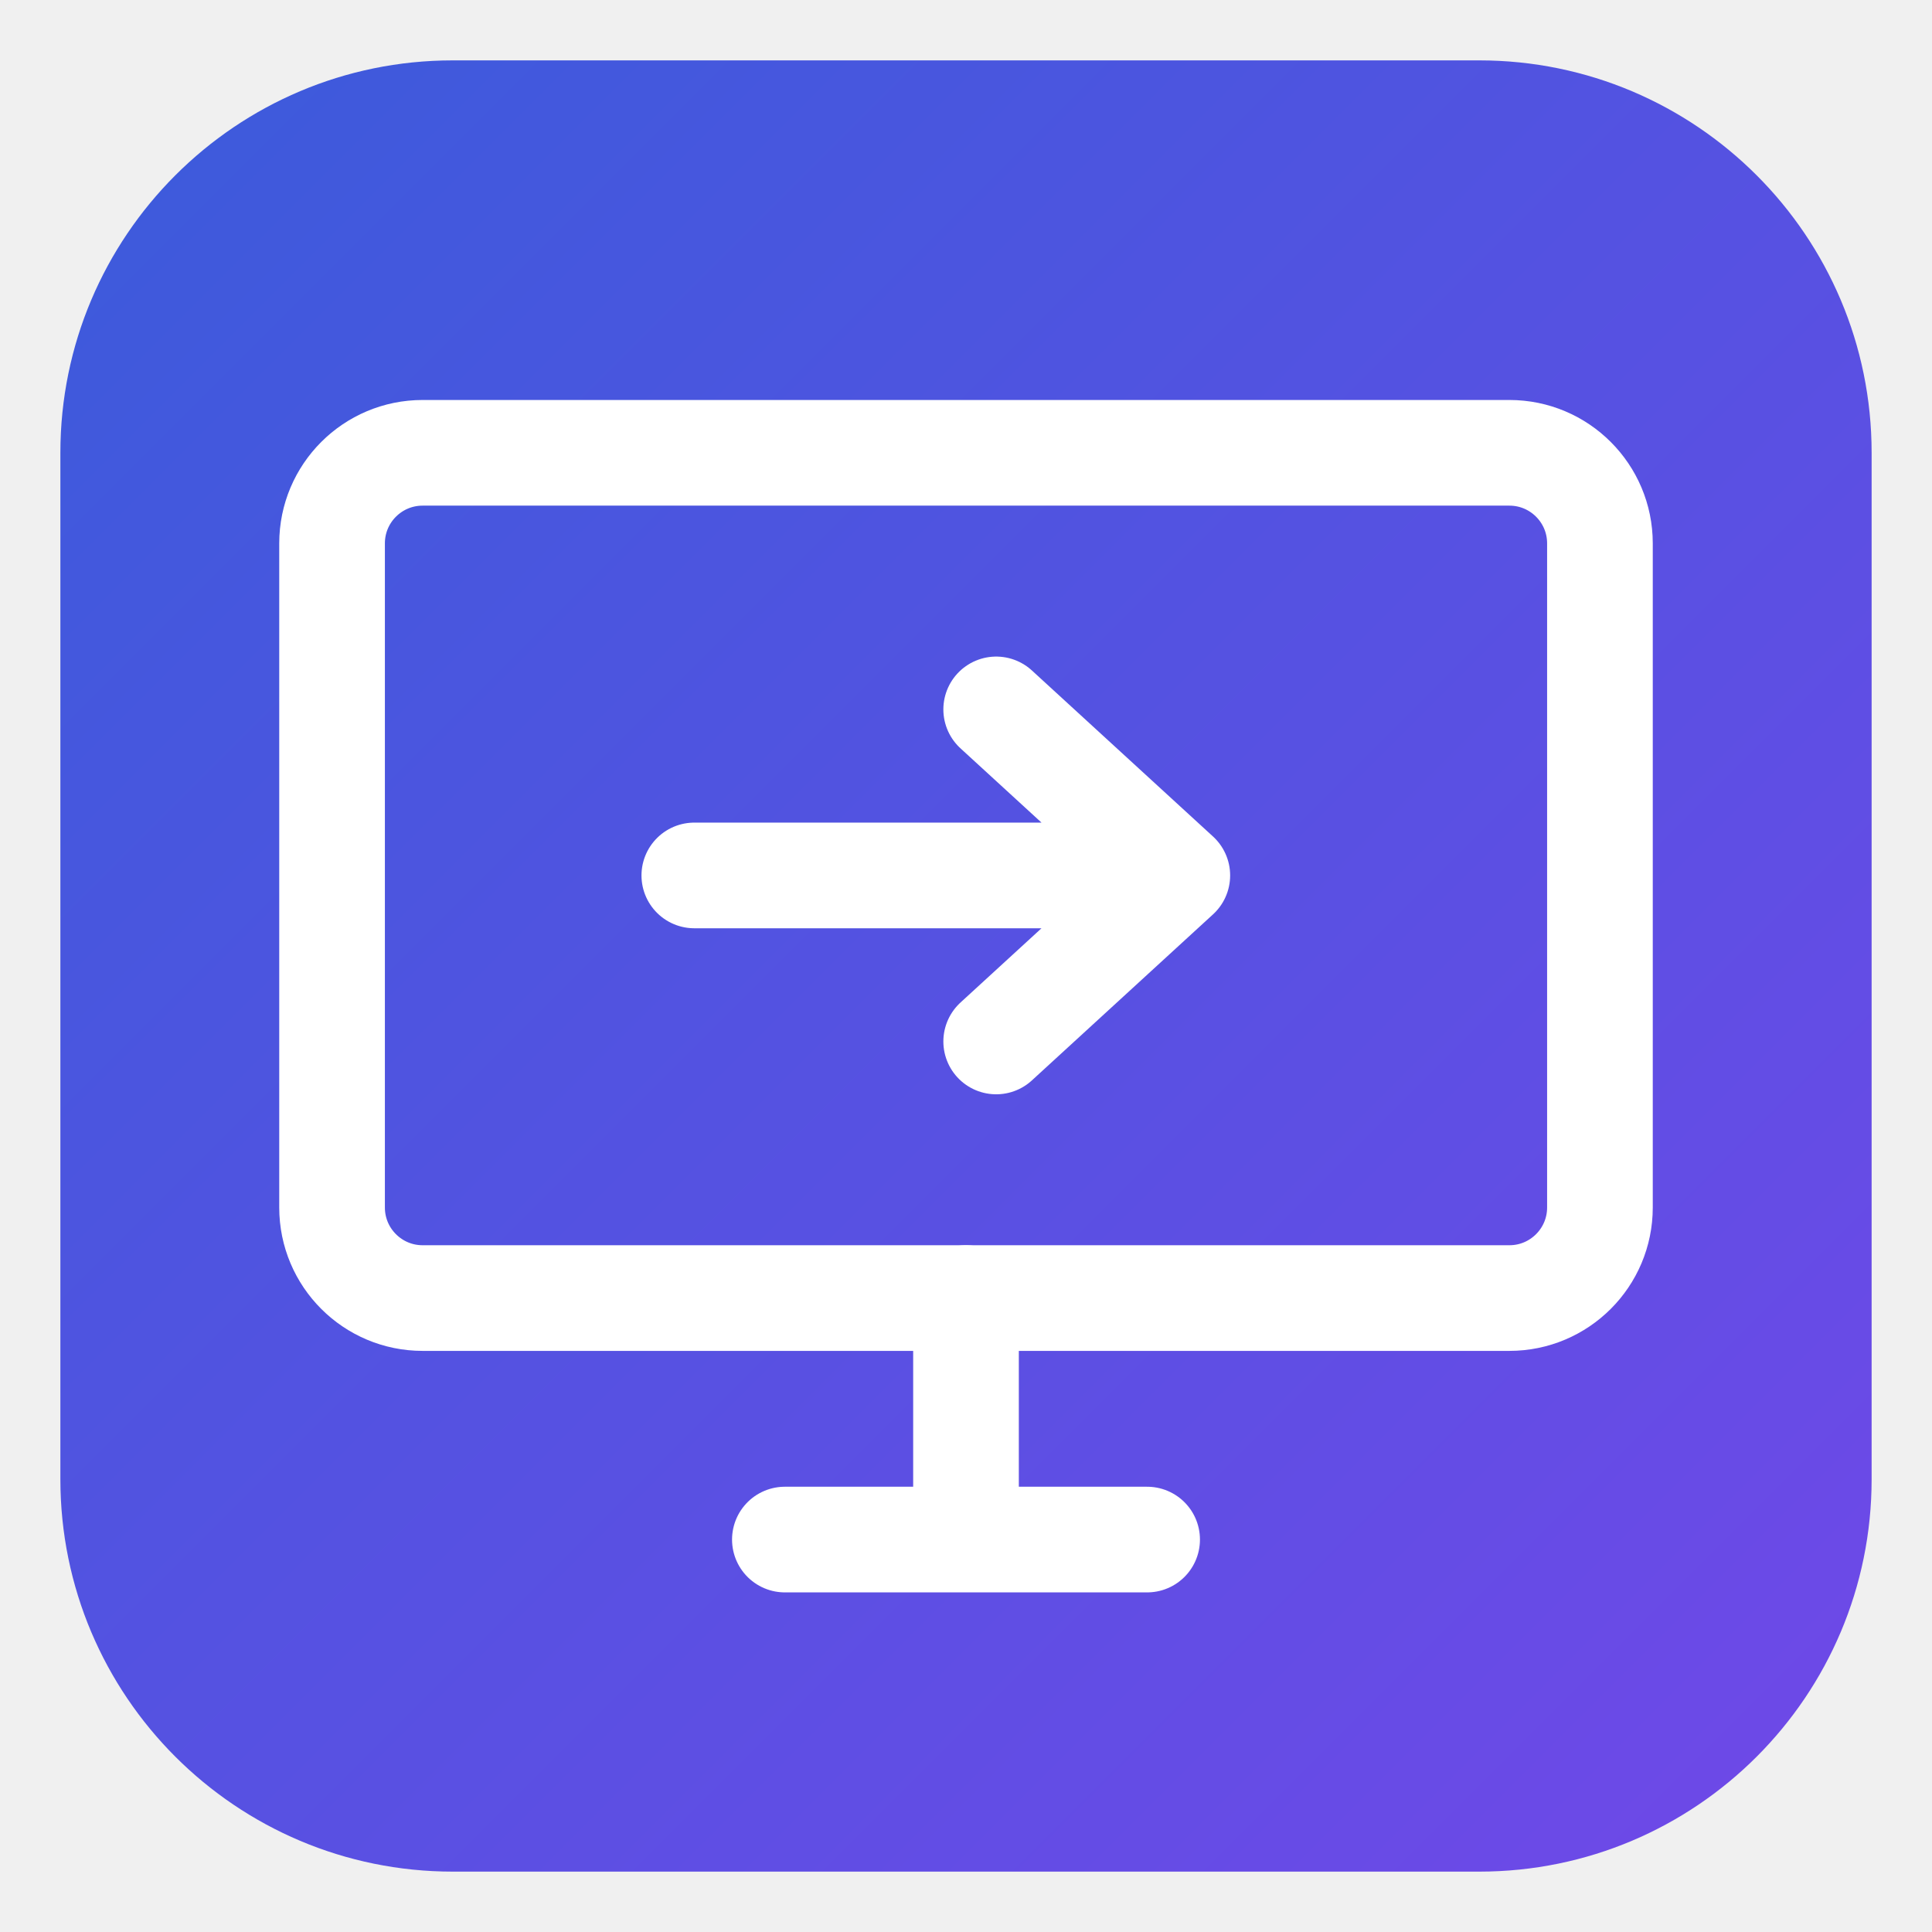
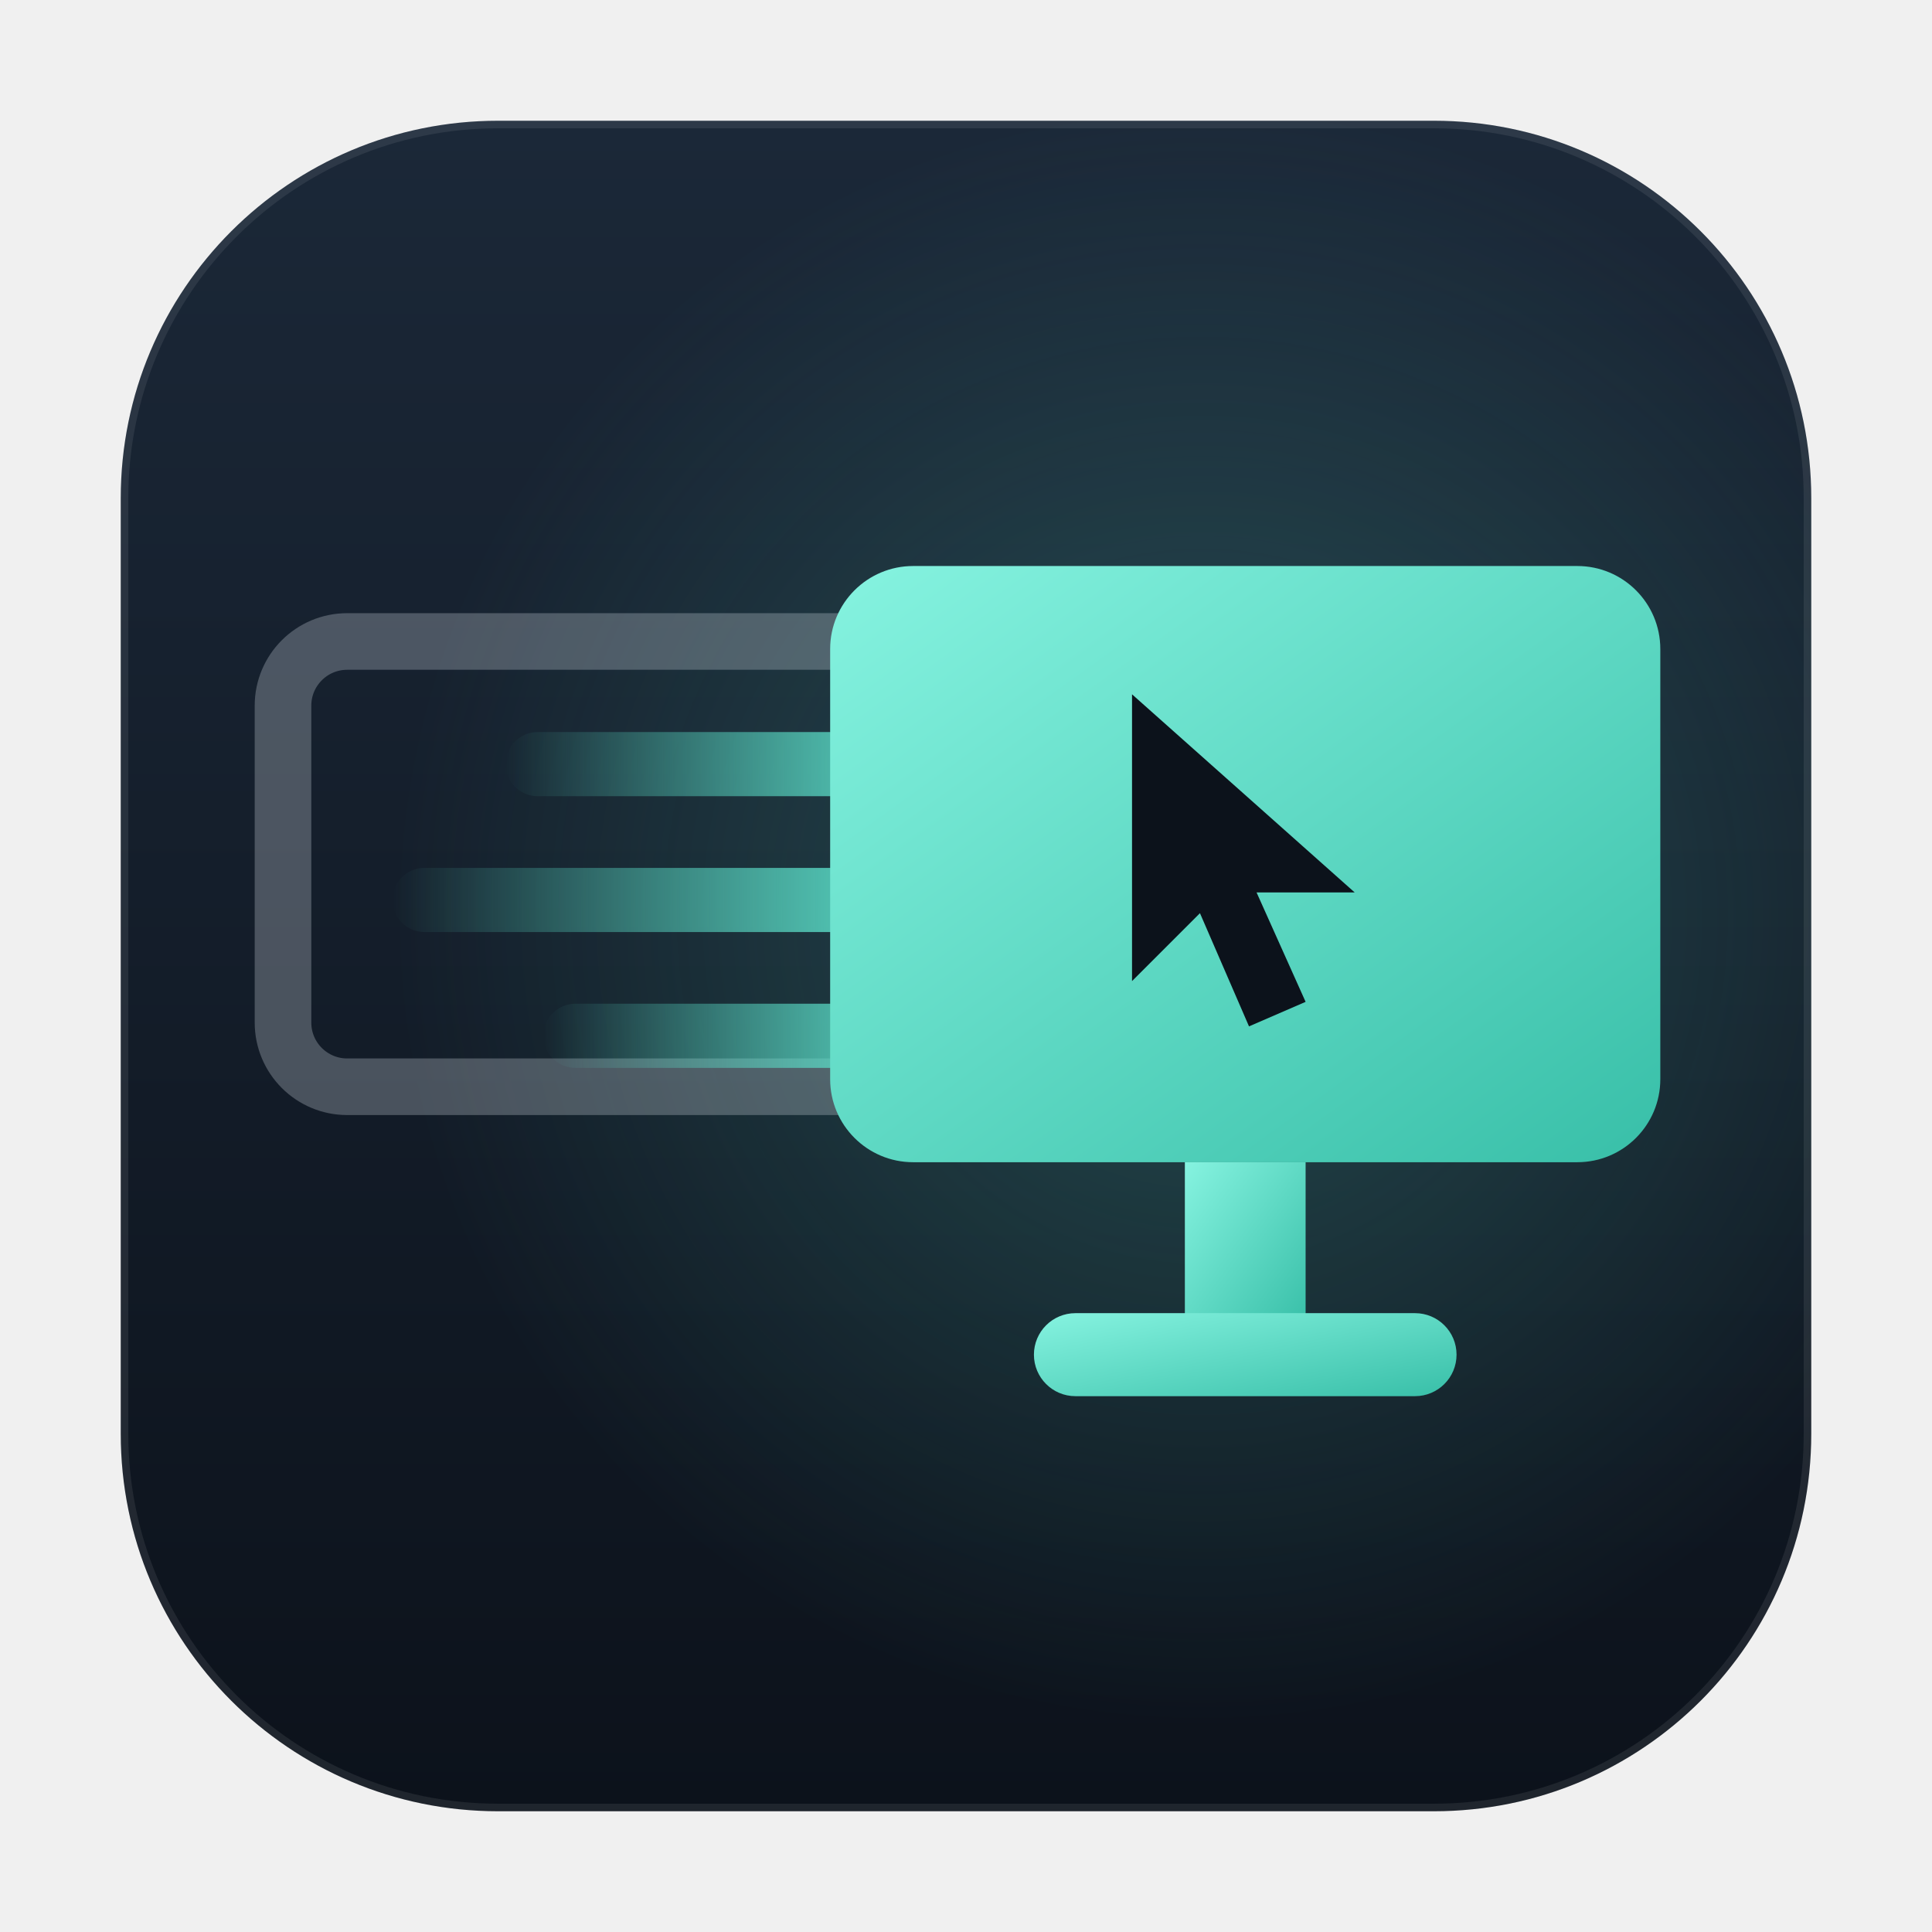
- <svg xmlns="http://www.w3.org/2000/svg" width="256" height="256" viewBox="0 0 256 256">
+ <svg xmlns="http://www.w3.org/2000/svg" width="1024" height="1024" viewBox="0 0 1024 1024">
  <defs>
-     <linearGradient id="bg" x1="0" y1="0" x2="1" y2="1">
-       <stop offset="0" stop-color="#3b5bdb" />
-       <stop offset="1" stop-color="#7048e8" />
+     <linearGradient id="tile" x1="0" y1="0" x2="0" y2="1">
+       <stop offset="0" stop-color="#1b2838" />
+       <stop offset="1" stop-color="#0c121b" />
    </linearGradient>
+     <linearGradient id="screen" x1="0" y1="0" x2="1" y2="1">
+       <stop offset="0" stop-color="#86f3e0" />
+       <stop offset="1" stop-color="#38bfa8" />
+     </linearGradient>
+     <linearGradient id="streak" x1="0" y1="0" x2="1" y2="0">
+       <stop offset="0" stop-color="#5bdfc9" stop-opacity="0" />
+       <stop offset="1" stop-color="#5bdfc9" stop-opacity="1" />
+     </linearGradient>
+     <radialGradient id="glow" cx="0.64" cy="0.47" r="0.48">
+       <stop offset="0" stop-color="#5bdfc9" stop-opacity="0.24" />
+       <stop offset="1" stop-color="#5bdfc9" stop-opacity="0" />
+     </radialGradient>
  </defs>
-   <rect x="8" y="8" width="240" height="240" rx="52" fill="url(#bg)" />
-   <rect x="44" y="60" width="168" height="112" rx="12" fill="none" stroke="#fff" stroke-width="14" />
-   <path d="M104 204h48M128 172v32" stroke="#fff" stroke-width="14" stroke-linecap="round" />
-   <path d="M92 116h60M132 94l24 22-24 22" fill="none" stroke="#fff" stroke-width="14" stroke-linecap="round" stroke-linejoin="round" />
+   <rect x="64" y="64" width="896" height="896" rx="200" fill="url(#tile)" />
+   <rect x="64" y="64" width="896" height="896" rx="200" fill="url(#glow)" />
+   <rect x="66" y="66" width="892" height="892" rx="198" fill="none" stroke="#ffffff" stroke-opacity="0.08" stroke-width="4" />
+   <rect x="150" y="340" width="330" height="236" rx="34" fill="none" stroke="#e7f0f6" stroke-opacity="0.26" stroke-width="30" />
+   <rect x="268" y="388" width="232" height="34" rx="17" fill="url(#streak)" />
+   <rect x="208" y="460" width="292" height="34" rx="17" fill="url(#streak)" />
+   <rect x="288" y="532" width="212" height="34" rx="17" fill="url(#streak)" />
+   <rect x="440" y="300" width="440" height="316" rx="44" fill="url(#screen)" />
+   <path d="M600 368 L600 520 L636 484 L662 544 L692 531 L666 473 L718 473 Z" fill="#0c121b" />
+   <rect x="628" y="616" width="64" height="88" fill="url(#screen)" />
+   <rect x="548" y="696" width="224" height="44" rx="22" fill="url(#screen)" />
</svg>
